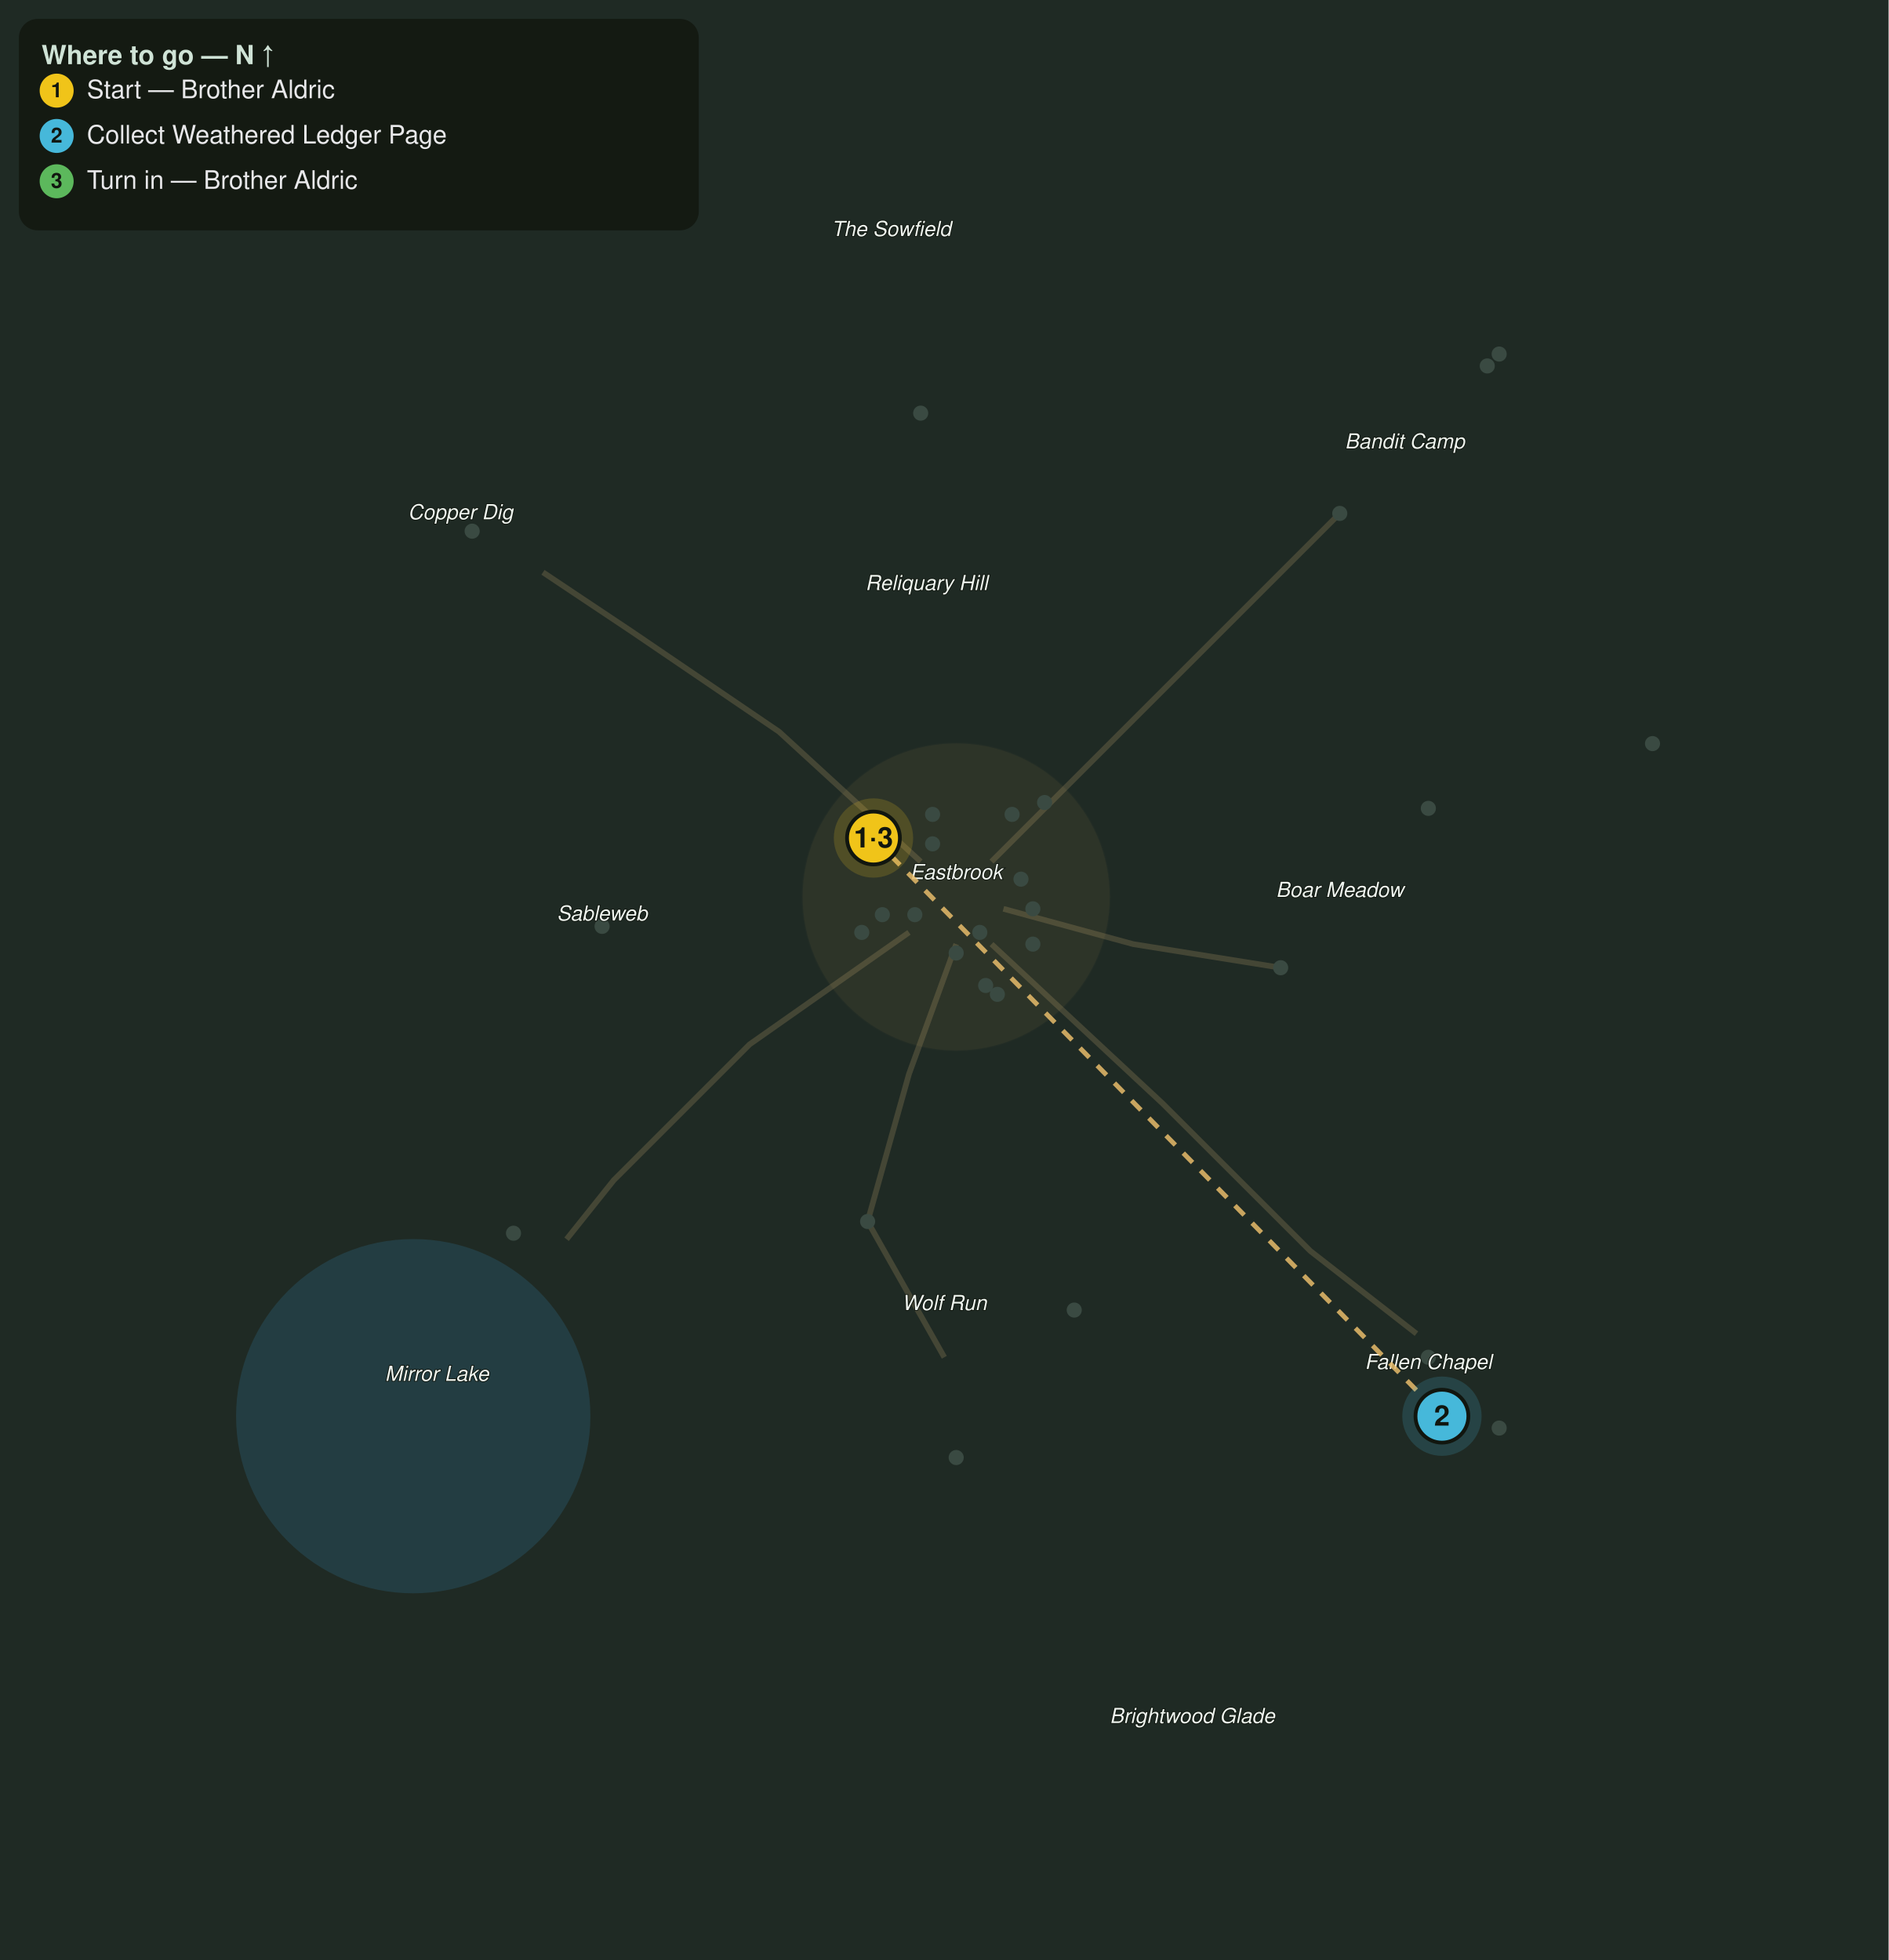
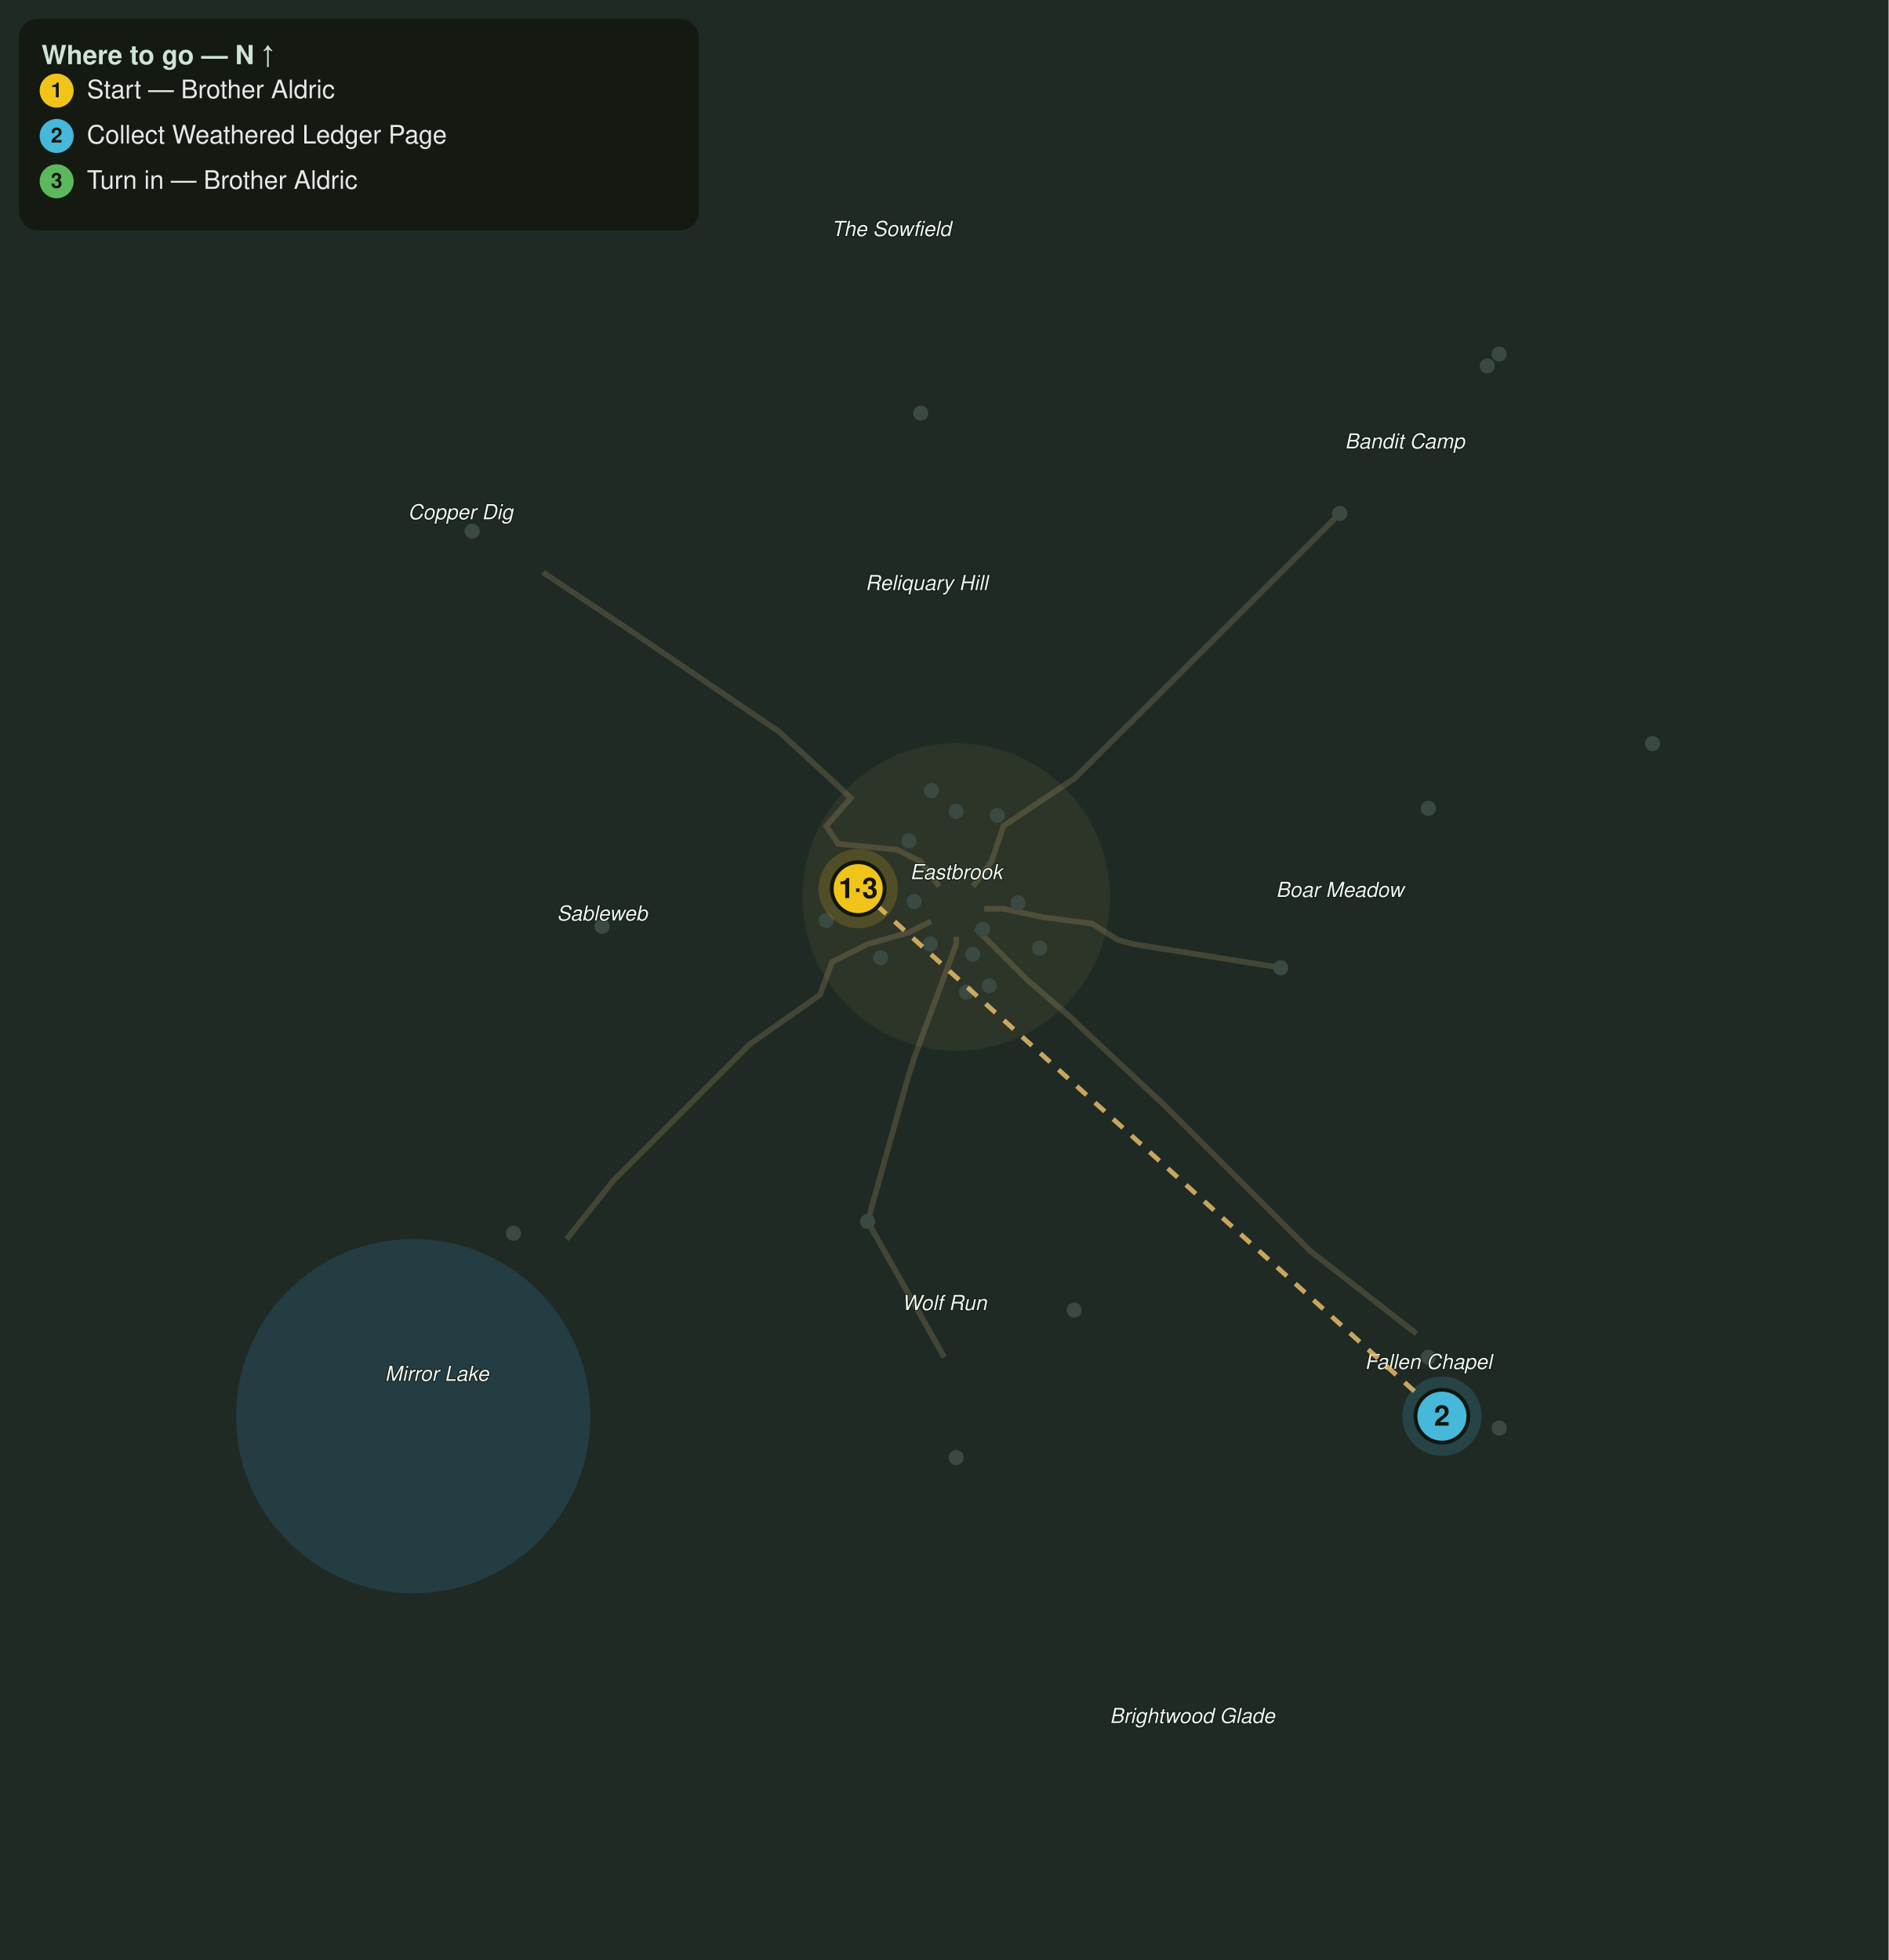
<svg xmlns="http://www.w3.org/2000/svg" viewBox="0 0 1000 1038" font-family="Segoe UI, Helvetica, Arial, sans-serif">
  <rect width="1000" height="1038" fill="#1f2a24" />
  <circle cx="218.8" cy="750.0" r="93.8" fill="#2f6f8f" opacity="0.28" />
-   <path d="M506.3 500.0 L481.3 568.8 L459.4 646.9 L500.0 718.8" fill="none" stroke="#8a7a55" stroke-width="3" opacity="0.35" />
-   <path d="M531.3 481.3 L600.0 500.0 L678.1 512.5" fill="none" stroke="#8a7a55" stroke-width="3" opacity="0.35" />
-   <path d="M525.0 456.3 L600.0 381.3 L662.5 318.8 L709.4 271.9" fill="none" stroke="#8a7a55" stroke-width="3" opacity="0.35" />
-   <path d="M481.3 493.8 L396.9 553.1 L325.0 625.0 L300.0 656.3" fill="none" stroke="#8a7a55" stroke-width="3" opacity="0.35" />
-   <path d="M487.5 456.3 L412.5 387.5 L334.4 334.4 L287.5 303.1" fill="none" stroke="#8a7a55" stroke-width="3" opacity="0.35" />
-   <path d="M525.0 500.0 L615.6 584.4 L693.8 662.5 L750.0 706.3" fill="none" stroke="#8a7a55" stroke-width="3" opacity="0.35" />
+   <path d="M506.3 496.1 L506.3 500.0 L483.8 560.9 L482.9 564.2 L481.3 568.8 L459.4 646.9 L500.0 718.8" fill="none" stroke="#8a7a55" stroke-width="3" opacity="0.35" />
+   <path d="M521.1 481.3 L531.3 481.3 L553.1 485.9 L578.1 489.1 L592.0 497.8 L595.3 498.7 L600.0 500.0 L678.1 512.5" fill="none" stroke="#8a7a55" stroke-width="3" opacity="0.35" />
+   <path d="M515.2 469.4 L525.0 456.3 L531.3 437.5 L569.0 412.2 L571.4 409.8 L600.0 381.3 L662.5 318.8 L709.4 271.9" fill="none" stroke="#8a7a55" stroke-width="3" opacity="0.35" />
+   <path d="M493.0 487.9 L481.3 493.8 L459.4 500.0 L440.6 509.4 L434.2 526.8 L431.4 528.8 L396.9 553.1 L325.0 625.0 L300.0 656.3" fill="none" stroke="#8a7a55" stroke-width="3" opacity="0.35" />
+   <path d="M497.3 469.4 L487.5 456.3 L475.0 450.0 L443.8 446.9 L437.5 437.5 L450.5 422.6 L441.6 414.2 L439.1 411.9 L412.5 387.5 L334.4 334.4 L287.5 303.1" fill="none" stroke="#8a7a55" stroke-width="3" opacity="0.35" />
+   <path d="M516.7 491.7 L525.0 500.0 L543.8 518.8 L567.5 539.3 L569.8 541.7 L615.6 584.4 L693.8 662.5 L750.0 706.3" fill="none" stroke="#8a7a55" stroke-width="3" opacity="0.35" />
  <circle cx="506.3" cy="475.0" r="81.3" fill="#caa15a" opacity="0.08" stroke="#caa15a" stroke-width="1" stroke-opacity="0.3" />
  <circle cx="459.4" cy="646.9" r="4" fill="#3a4a42" />
  <circle cx="568.8" cy="693.8" r="4" fill="#3a4a42" />
  <circle cx="506.3" cy="771.9" r="4" fill="#3a4a42" />
  <circle cx="678.1" cy="512.5" r="4" fill="#3a4a42" />
  <circle cx="756.3" cy="428.1" r="4" fill="#3a4a42" />
  <circle cx="875.0" cy="393.8" r="4" fill="#3a4a42" />
  <circle cx="318.8" cy="490.6" r="4" fill="#3a4a42" />
  <circle cx="271.9" cy="653.1" r="4" fill="#3a4a42" />
  <circle cx="250.0" cy="281.3" r="4" fill="#3a4a42" />
  <circle cx="709.4" cy="271.9" r="4" fill="#3a4a42" />
  <circle cx="787.5" cy="193.8" r="4" fill="#3a4a42" />
  <circle cx="793.8" cy="187.5" r="4" fill="#3a4a42" />
  <circle cx="756.3" cy="718.8" r="4" fill="#3a4a42" />
  <circle cx="793.8" cy="756.3" r="4" fill="#3a4a42" />
-   <circle cx="506.3" cy="504.7" r="4" fill="#3a4a42" />
-   <circle cx="518.8" cy="493.8" r="4" fill="#3a4a42" />
-   <circle cx="484.4" cy="484.4" r="4" fill="#3a4a42" />
-   <circle cx="540.6" cy="465.6" r="4" fill="#3a4a42" />
-   <circle cx="462.5" cy="443.8" r="4" fill="#3a4a42" />
-   <circle cx="528.1" cy="526.6" r="4" fill="#3a4a42" />
-   <circle cx="456.3" cy="493.8" r="4" fill="#3a4a42" />
-   <circle cx="493.8" cy="431.3" r="4" fill="#3a4a42" />
-   <circle cx="546.9" cy="500.0" r="4" fill="#3a4a42" />
-   <circle cx="546.9" cy="481.3" r="4" fill="#3a4a42" />
+   <circle cx="492.6" cy="499.9" r="4" fill="#3a4a42" />
+   <circle cx="520.3" cy="492.2" r="4" fill="#3a4a42" />
+   <circle cx="484.0" cy="477.5" r="4" fill="#3a4a42" />
+   <circle cx="515.1" cy="505.4" r="4" fill="#3a4a42" />
+   <circle cx="454.4" cy="470.6" r="4" fill="#3a4a42" />
+   <circle cx="523.8" cy="522.1" r="4" fill="#3a4a42" />
+   <circle cx="437.5" cy="487.5" r="4" fill="#3a4a42" />
+   <circle cx="481.3" cy="445.3" r="4" fill="#3a4a42" />
+   <circle cx="550.5" cy="502.1" r="4" fill="#3a4a42" />
+   <circle cx="539.1" cy="478.1" r="4" fill="#3a4a42" />
  <circle cx="487.5" cy="218.8" r="4" fill="#3a4a42" />
-   <circle cx="553.1" cy="425.0" r="4" fill="#3a4a42" />
-   <circle cx="521.9" cy="521.9" r="4" fill="#3a4a42" />
-   <circle cx="467.2" cy="484.4" r="4" fill="#3a4a42" />
-   <circle cx="493.8" cy="446.9" r="4" fill="#3a4a42" />
-   <circle cx="535.9" cy="431.3" r="4" fill="#3a4a42" />
+   <circle cx="506.3" cy="429.7" r="4" fill="#3a4a42" />
+   <circle cx="511.7" cy="525.4" r="4" fill="#3a4a42" />
+   <circle cx="466.3" cy="507.2" r="4" fill="#3a4a42" />
+   <circle cx="493.2" cy="418.7" r="4" fill="#3a4a42" />
+   <circle cx="528.1" cy="431.8" r="4" fill="#3a4a42" />
  <text x="506.3" y="465.6" fill="#eef4ee" font-size="11" font-style="italic" text-anchor="middle" stroke="#10160f" stroke-width="0.8" paint-order="stroke">Eastbrook</text>
  <text x="500.0" y="693.8" fill="#eef4ee" font-size="11" font-style="italic" text-anchor="middle" stroke="#10160f" stroke-width="0.8" paint-order="stroke">Wolf Run</text>
  <text x="709.4" y="475.0" fill="#eef4ee" font-size="11" font-style="italic" text-anchor="middle" stroke="#10160f" stroke-width="0.8" paint-order="stroke">Boar Meadow</text>
  <text x="231.3" y="731.3" fill="#eef4ee" font-size="11" font-style="italic" text-anchor="middle" stroke="#10160f" stroke-width="0.8" paint-order="stroke">Mirror Lake</text>
  <text x="318.8" y="487.5" fill="#eef4ee" font-size="11" font-style="italic" text-anchor="middle" stroke="#10160f" stroke-width="0.8" paint-order="stroke">Sableweb</text>
  <text x="243.8" y="275.0" fill="#eef4ee" font-size="11" font-style="italic" text-anchor="middle" stroke="#10160f" stroke-width="0.8" paint-order="stroke">Copper Dig</text>
  <text x="743.8" y="237.5" fill="#eef4ee" font-size="11" font-style="italic" text-anchor="middle" stroke="#10160f" stroke-width="0.8" paint-order="stroke">Bandit Camp</text>
  <text x="756.3" y="725.0" fill="#eef4ee" font-size="11" font-style="italic" text-anchor="middle" stroke="#10160f" stroke-width="0.8" paint-order="stroke">Fallen Chapel</text>
  <text x="490.6" y="312.5" fill="#eef4ee" font-size="11" font-style="italic" text-anchor="middle" stroke="#10160f" stroke-width="0.8" paint-order="stroke">Reliquary Hill</text>
  <text x="631.3" y="912.5" fill="#eef4ee" font-size="11" font-style="italic" text-anchor="middle" stroke="#10160f" stroke-width="0.8" paint-order="stroke">Brightwood Glade</text>
  <text x="471.9" y="125.0" fill="#eef4ee" font-size="11" font-style="italic" text-anchor="middle" stroke="#10160f" stroke-width="0.8" paint-order="stroke">The Sowfield</text>
-   <path d="M462.5 443.8 L763.5 750.0" fill="none" stroke="#e6bb6a" stroke-width="2.5" stroke-dasharray="7 6" opacity="0.85" />
+   <path d="M454.4 470.6 L763.5 750.0" fill="none" stroke="#e6bb6a" stroke-width="2.5" stroke-dasharray="7 6" opacity="0.85" />
  <g class="qstep" data-keys="giver,turnin" data-steps="1,3">
-     <circle cx="462.5" cy="443.8" r="21" fill="#f0c419" opacity="0.18" />
-     <circle cx="462.5" cy="443.8" r="14" fill="#f0c419" stroke="#11160f" stroke-width="2" />
-     <text x="462.5" y="448.8" fill="#11160f" font-size="15" font-weight="bold" text-anchor="middle">1·3</text>
+     <circle cx="454.4" cy="470.6" r="21" fill="#f0c419" opacity="0.18" />
+     <circle cx="454.4" cy="470.6" r="14" fill="#f0c419" stroke="#11160f" stroke-width="2" />
+     <text x="454.4" y="475.6" fill="#11160f" font-size="15" font-weight="bold" text-anchor="middle">1·3</text>
  </g>
  <g class="qstep" data-keys="weathered_ledger_page" data-steps="2">
    <circle cx="763.5" cy="750.0" r="21" fill="#46b8da" opacity="0.18" />
    <circle cx="763.5" cy="750.0" r="14" fill="#46b8da" stroke="#11160f" stroke-width="2" />
    <text x="763.5" y="755.0" fill="#11160f" font-size="15" font-weight="bold" text-anchor="middle">2</text>
  </g>
  <rect x="10" y="10" width="360" height="112" rx="10" fill="#11160f" opacity="0.82" />
  <text x="22" y="34" fill="#cfe3d6" font-size="14" font-weight="bold">Where to go — N ↑</text>
  <circle cx="30" cy="48" r="9" fill="#f0c419" />
  <text x="30" y="51.5" fill="#11160f" font-size="11" font-weight="bold" text-anchor="middle">1</text>
  <text x="46" y="52" fill="#e8e8ea" font-size="13.5">Start — Brother Aldric</text>
  <circle cx="30" cy="72" r="9" fill="#46b8da" />
  <text x="30" y="75.5" fill="#11160f" font-size="11" font-weight="bold" text-anchor="middle">2</text>
  <text x="46" y="76" fill="#e8e8ea" font-size="13.5">Collect Weathered Ledger Page</text>
  <circle cx="30" cy="96" r="9" fill="#5cb85c" />
  <text x="30" y="99.5" fill="#11160f" font-size="11" font-weight="bold" text-anchor="middle">3</text>
  <text x="46" y="100" fill="#e8e8ea" font-size="13.5">Turn in — Brother Aldric</text>
</svg>
